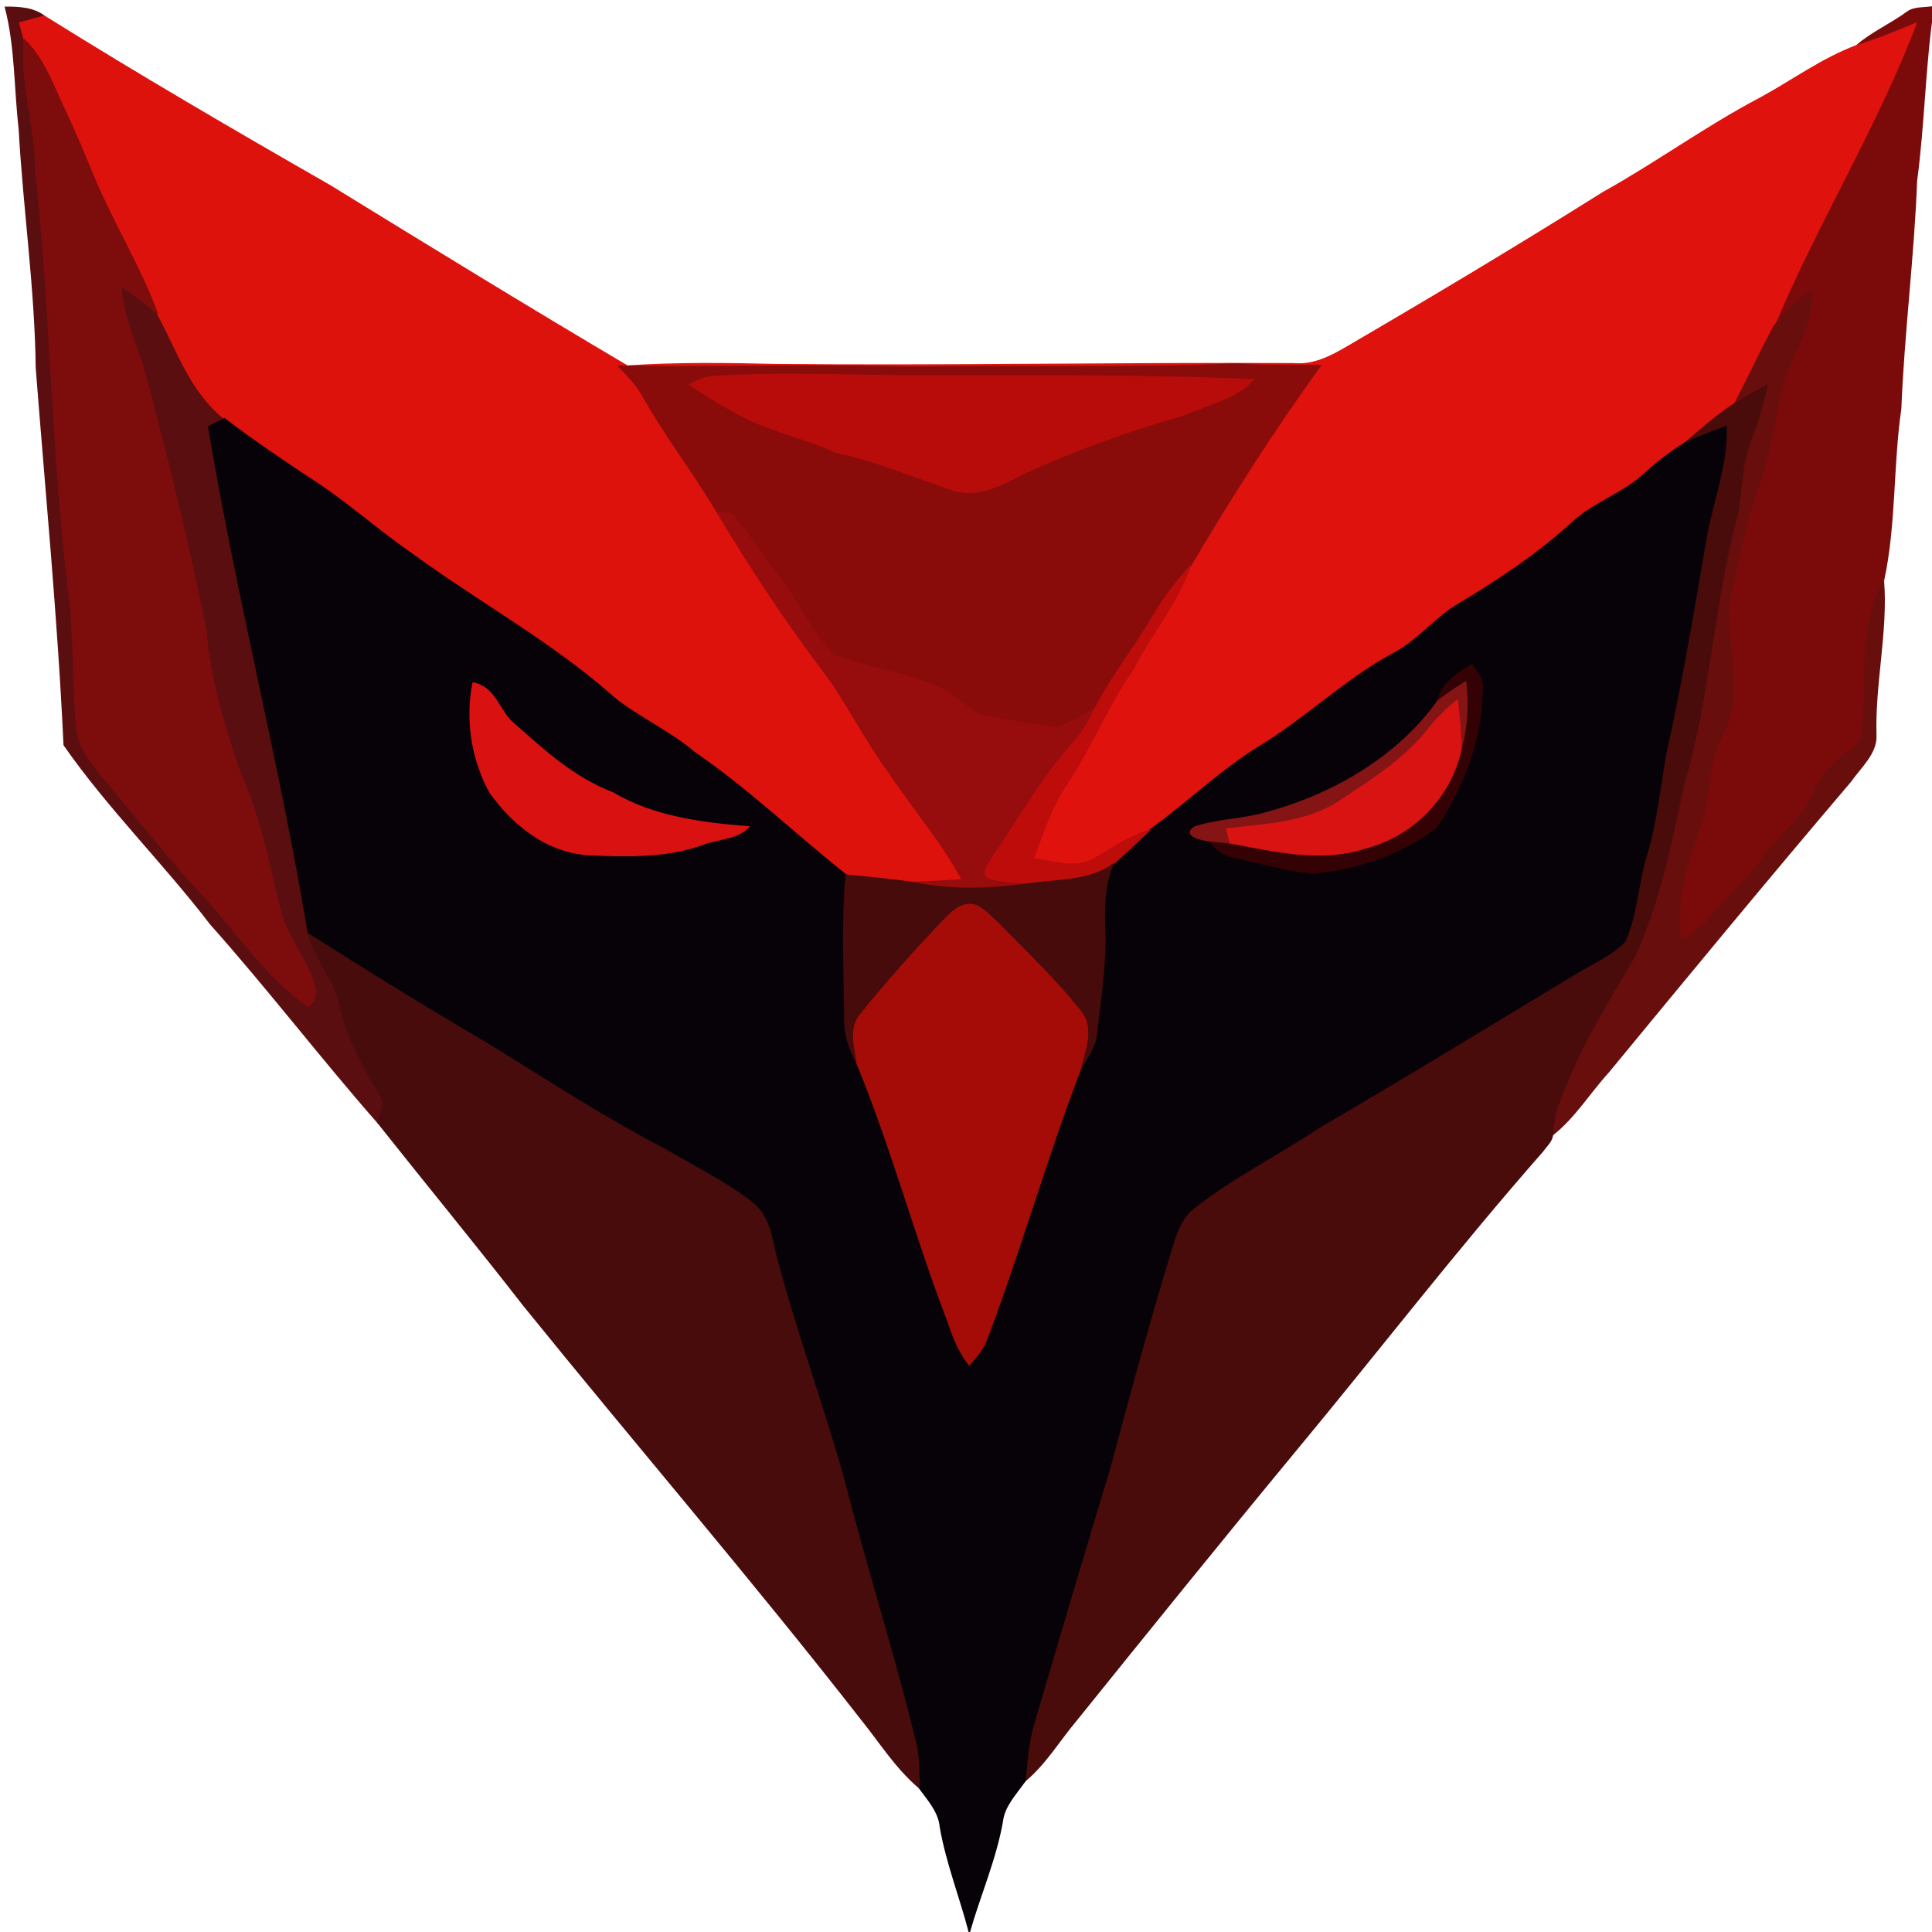
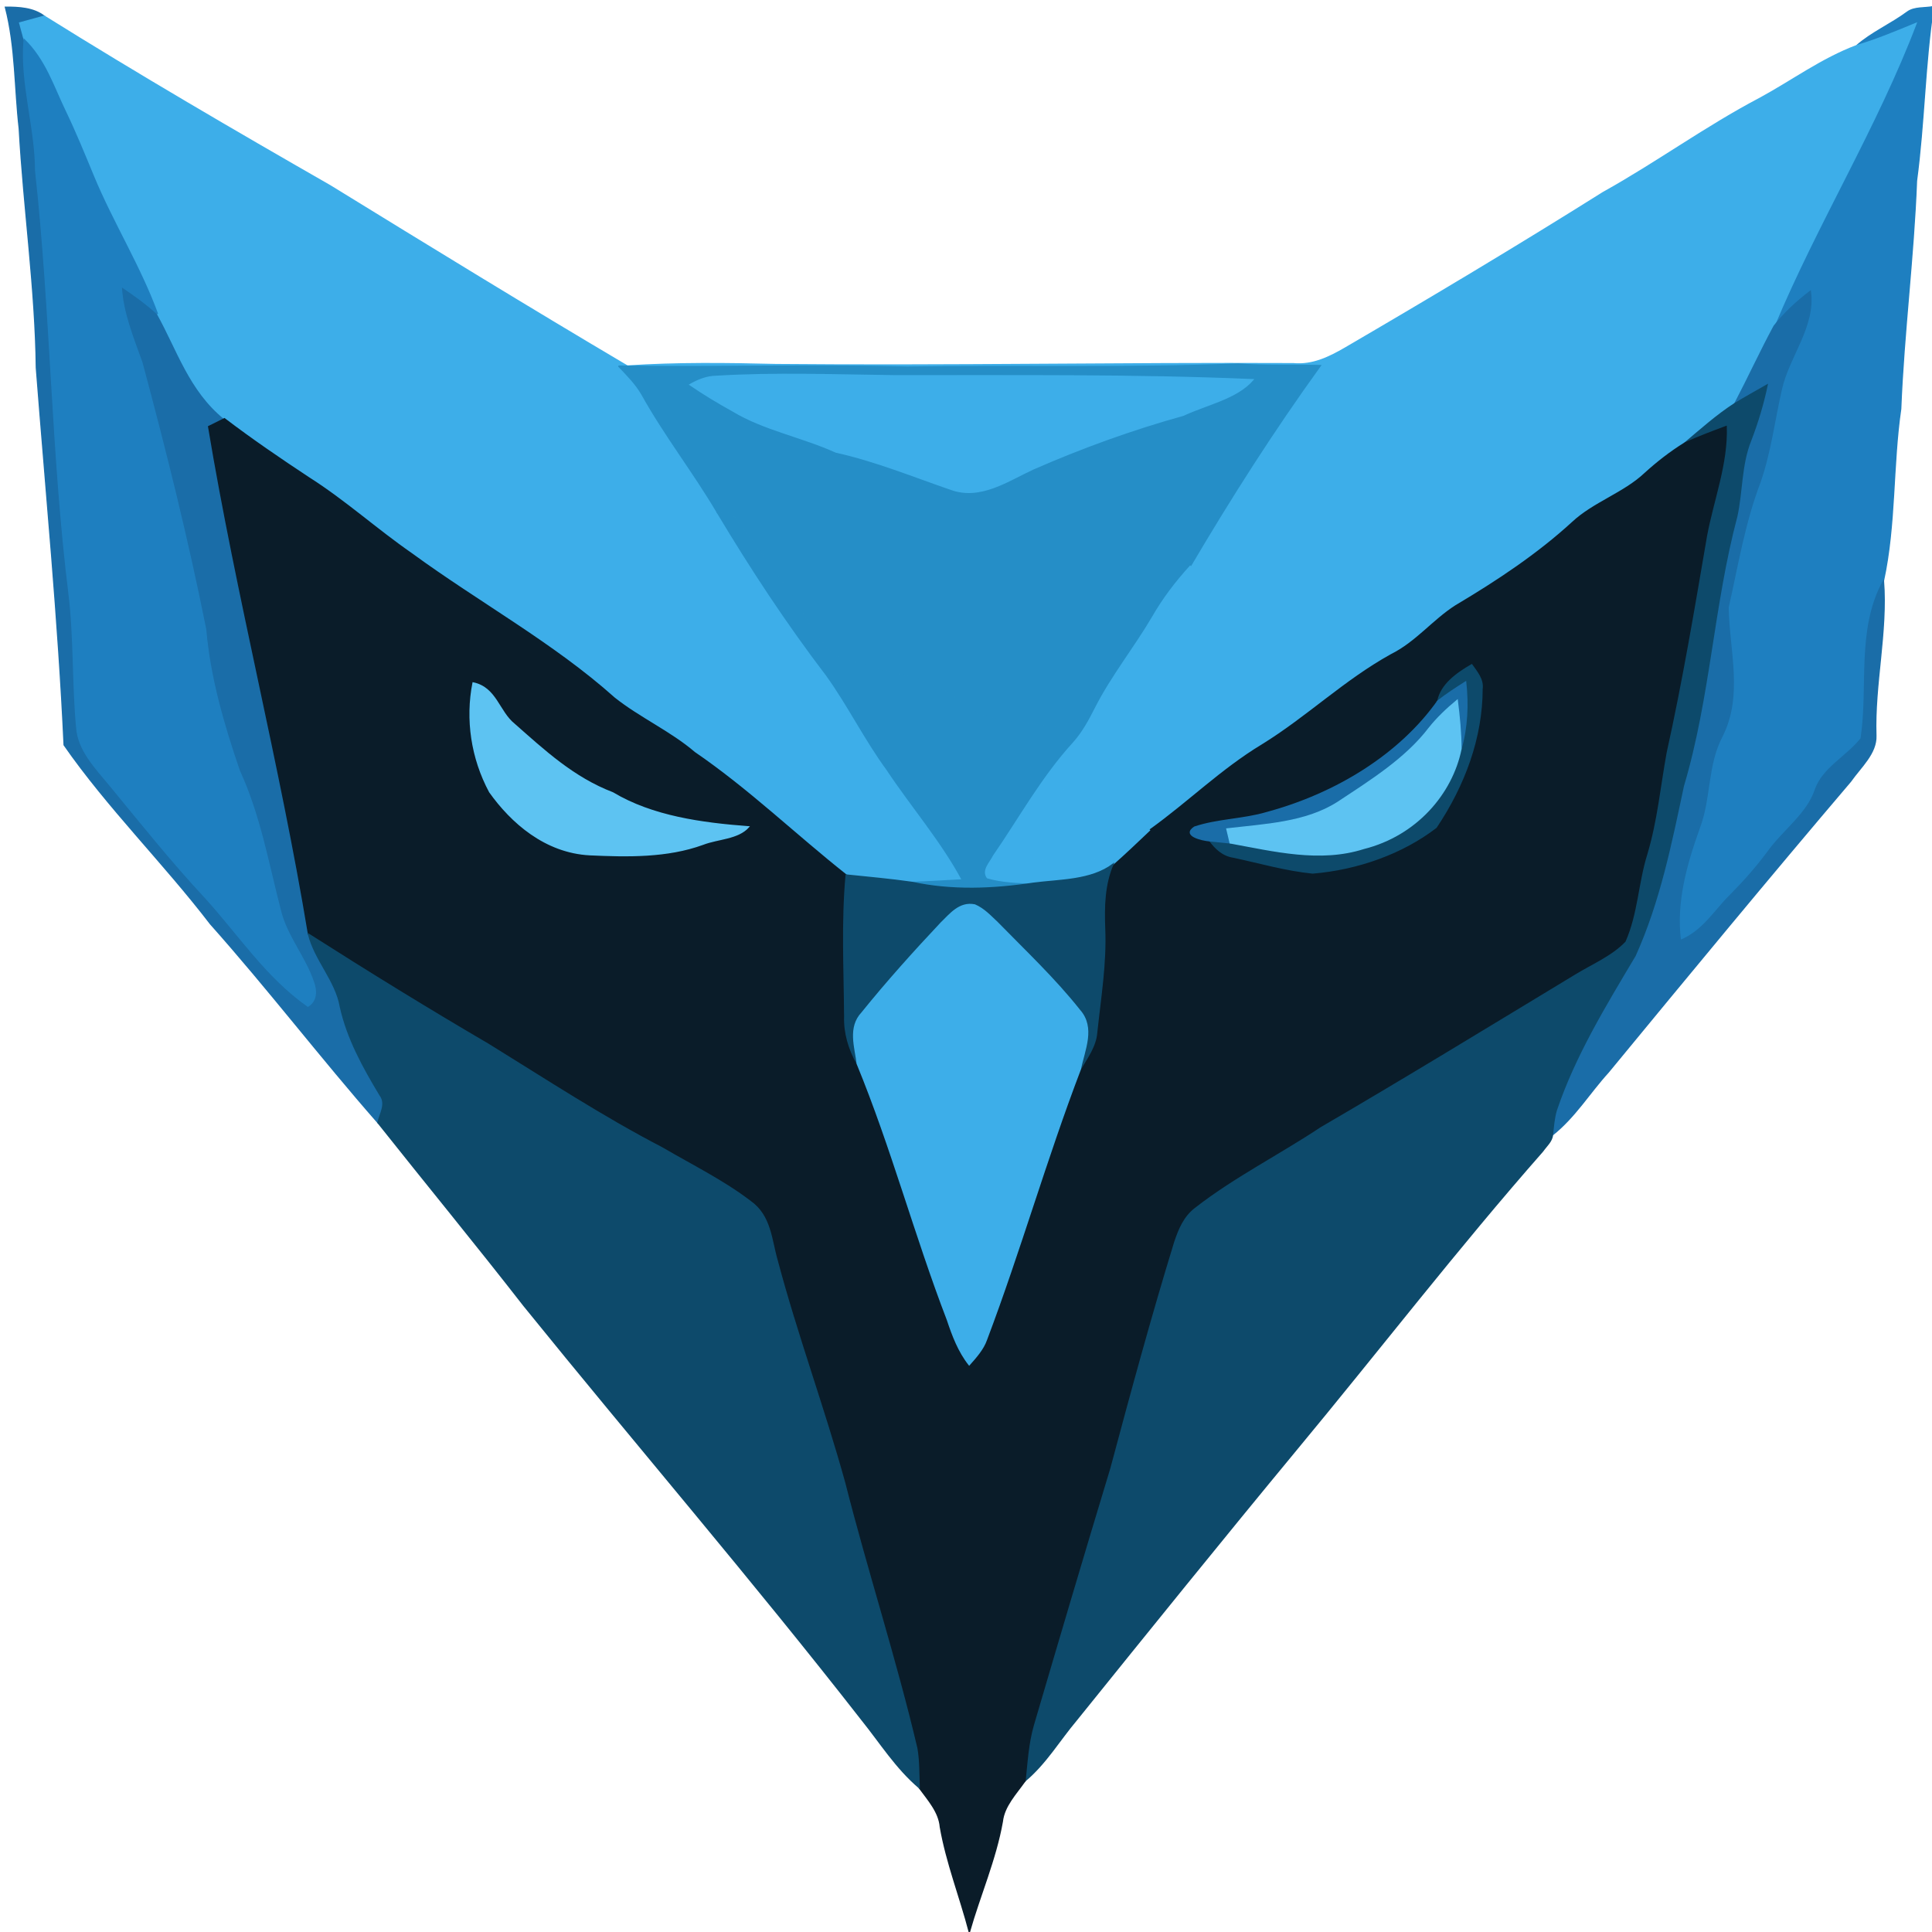
<svg xmlns="http://www.w3.org/2000/svg" height="512pt" version="1.1" viewBox="0 0 512 512" width="512pt" id="svg20">
  <defs id="defs20" />
-   <path d="M 1.419,1.899 C 5.109,1.883 8.873,2.1 11.741,4.282 9.567,4.87 7.393,5.473 5.201,6.061 5.602,7.532 5.986,8.986 6.388,10.456 5.383,22.156 9.403,33.592 9.439,45.276 c 4.111,37.264 4.239,74.792 8.842,112.041 1.443,11.823 0.932,23.739 2.046,35.562 0.42,5.943 5.024,10.678 8.879,15.336 8.258,10.028 16.333,20.164 25.285,29.759 8.806,9.688 16.059,20.923 27.112,28.691 2.375,-1.47 2.265,-4.178 1.498,-6.314 C 80.946,253.805 76.013,248.156 74.35,241.455 71.098,228.982 68.924,216.231 63.425,204.253 59.223,192.027 55.606,179.554 54.51,166.818 49.778,143.095 43.913,119.541 37.611,96.081 35.254,89.473 32.495,82.881 32.148,75.901 c 3.38,2.244 6.668,4.612 9.591,7.289 5.298,9.502 8.495,20.273 17.74,27.763 -1.06,0.526 -3.161,1.563 -4.202,2.089 7.49,45.002 19.037,89.478 26.472,134.495 1.626,6.794 7.253,12.334 8.44,19.267 1.827,8.31 6.029,15.986 10.541,23.445 1.717,2.321 -0.055,4.89 -0.585,7.273 C 84.965,280.221 71.098,262.053 55.752,244.829 43.402,228.704 28.494,213.987 16.984,197.428 15.45,164.064 12.198,130.792 9.622,97.474 9.366,76.288 6.26,55.226 5.091,34.087 3.849,23.347 4.159,12.499 1.419,1.899 Z" fill="#5b0e0f" opacity="1" stroke="#5b0e0f" stroke-width="0.317" id="path2" />
-   <path d="m 505.417,3.214 c 1.882,-1.424 4.677,-1.006 6.997,-1.47 -2.338,15.336 -2.448,30.811 -4.513,46.163 -0.767,20.18 -3.38,40.267 -4.184,60.446 -2.192,15.104 -1.334,30.61 -4.567,45.544 -7.107,12.984 -3.837,28.01 -5.938,41.83 -3.709,4.704 -10.103,7.815 -12.094,13.463 -2.138,6.546 -8.605,10.941 -12.624,16.589 -2.996,4.055 -6.394,7.892 -10.03,11.545 -4.165,4.116 -7.107,9.409 -13.136,11.9 -1.297,-10.152 1.553,-20.18 5.006,-29.805 3.014,-7.939 1.973,-16.62 6.029,-24.312 5.517,-10.864 1.754,-22.857 1.608,-34.154 2.503,-11.08 4.312,-22.331 8.422,-33.102 2.832,-8.078 3.8,-16.481 5.7,-24.729 1.991,-8.79 8.97,-16.651 7.673,-25.952 -3.617,2.755 -6.924,5.803 -9.61,9.239 11.327,-27.144 27.258,-52.817 37.653,-80.239 -5.189,2.12 -10.322,4.318 -15.767,5.912 3.946,-3.466 9.098,-5.71 13.373,-8.867 z" fill="#7b0b0a" opacity="1" stroke="#7b0b0a" stroke-width="0.317" id="path3" />
-   <path d="M 5.201,6.061 C 7.393,5.473 9.567,4.87 11.741,4.282 36.533,19.772 61.945,34.582 87.468,49.206 113.611,65.285 139.773,81.348 166.245,96.994 l -1.078,0.031 -1.261,-0.015 c 2.265,2.383 4.622,4.751 6.212,7.521 5.974,10.771 13.757,20.721 20.023,31.368 8.824,14.732 18.324,29.202 28.921,43.083 5.81,8.109 10.103,16.914 16.004,24.977 6.504,9.796 14.433,18.942 19.932,29.202 -4.439,0.248 -8.861,0.526 -13.3,0.665 -5.791,-0.82 -11.638,-1.346 -17.466,-1.95 -13.538,-10.709 -25.76,-22.578 -40.193,-32.467 -6.431,-5.509 -14.634,-9.161 -21.266,-14.454 -16.132,-14.438 -35.991,-25.271 -53.676,-38.208 C 99.781,140.294 91.542,132.788 81.914,126.66 74.259,121.615 66.695,116.446 59.479,110.953 50.235,103.463 47.038,92.692 41.739,83.19 37.172,70.64 29.846,59.002 24.731,46.622 22.356,40.881 19.999,35.108 17.295,29.475 14.134,22.945 11.979,15.888 6.388,10.456 5.986,8.986 5.602,7.532 5.201,6.061 Z" fill="#de120d" opacity="1" stroke="#de120d" stroke-width="0.317" id="path4" />
-   <path d="m 492.044,12.081 c 5.444,-1.594 10.578,-3.791 15.767,-5.912 -10.395,27.422 -26.326,53.096 -37.653,80.239 -3.654,6.778 -6.833,13.711 -10.395,20.52 -4.823,3.111 -8.97,6.856 -13.264,10.461 -3.837,2.383 -7.326,5.107 -10.56,8.047 -5.536,5.246 -13.666,7.784 -19.238,13.015 -9.171,8.403 -19.841,15.506 -30.875,22.052 -6.157,3.931 -10.468,9.672 -17.192,13.015 -12.387,6.871 -22.179,16.497 -34.127,23.863 -10.889,6.577 -19.585,15.274 -29.761,22.547 -5.499,1.733 -10.048,4.844 -14.78,7.676 -4.86,2.755 -10.889,0.681 -16.095,-0.108 2.412,-6.422 4.513,-12.984 8.313,-18.942 6.796,-10.028 11.09,-21.093 18.014,-31.09 4.787,-9.301 11.839,-17.735 15.31,-27.515 10.633,-18.044 21.978,-35.856 34.438,-53.08 -7.29,-0.186 -14.561,0.155 -21.814,-0.418 -29.213,1.192 -58.48,0.371 -87.712,0.82 -25.084,-0.696 -50.168,0.139 -75.252,-0.248 l 1.078,-0.031 c 13.117,-0.867 26.326,-0.712 39.462,-0.387 45.71,0.418 91.347,-0.449 137.057,-0.232 5.115,0.495 9.628,-1.764 13.684,-4.116 23.056,-13.448 45.929,-27.128 68.419,-41.257 14.232,-7.908 27.148,-17.41 41.618,-25.008 8.514,-4.627 16.278,-10.415 25.559,-13.912 z" fill="#df120d" opacity="1" stroke="#df120d" stroke-width="0.317" id="path5" />
-   <path d="m 6.388,10.456 c 5.59,5.432 7.746,12.489 10.907,19.019 2.704,5.633 5.061,11.405 7.436,17.147 5.115,12.38 12.441,24.018 17.009,36.568 -2.923,-2.677 -6.212,-5.045 -9.591,-7.289 0.347,6.979 3.106,13.572 5.463,20.18 6.303,23.46 12.167,47.014 16.899,70.737 1.096,12.736 4.714,25.209 8.915,37.435 5.499,11.978 7.673,24.729 10.925,37.202 1.663,6.701 6.595,12.349 8.751,18.895 0.767,2.136 0.877,4.844 -1.498,6.314 -11.053,-7.769 -18.306,-19.004 -27.112,-28.691 -8.952,-9.595 -17.027,-19.731 -25.285,-29.759 -3.855,-4.658 -8.459,-9.393 -8.879,-15.336 C 19.213,181.055 19.725,169.14 18.281,157.316 13.678,120.068 13.55,82.54 9.439,45.276 9.403,33.592 5.383,22.156 6.388,10.456 Z" fill="#7c0d0c" opacity="1" stroke="#7c0d0c" stroke-width="0.317" id="path6" />
-   <path d="m 470.157,86.409 c 2.686,-3.436 5.992,-6.484 9.61,-9.239 1.297,9.301 -5.682,17.162 -7.673,25.952 -1.9,8.248 -2.868,16.651 -5.7,24.729 -4.111,10.771 -5.919,22.021 -8.422,33.102 0.146,11.297 3.91,23.29 -1.608,34.154 -4.056,7.691 -3.014,16.373 -6.029,24.312 -3.453,9.626 -6.303,19.654 -5.006,29.805 6.029,-2.492 8.97,-7.784 13.136,-11.9 3.636,-3.652 7.034,-7.49 10.03,-11.545 4.019,-5.648 10.487,-10.043 12.624,-16.589 1.991,-5.648 8.386,-8.759 12.094,-13.463 2.101,-13.819 -1.169,-28.846 5.938,-41.83 1.041,13.665 -2.448,27.329 -2.01,41.04 0.183,4.704 -4.038,8.326 -6.705,12.133 -21.722,25.519 -42.988,51.3 -64.235,77.098 -5.006,5.494 -8.769,11.823 -14.78,16.62 0.256,-2.213 0.384,-4.441 1.041,-6.608 4.841,-14.346 12.953,-27.654 20.864,-40.917 6.522,-14.469 9.555,-29.805 12.789,-44.987 6.997,-23.476 7.874,-47.834 14.159,-71.434 1.462,-6.701 1.078,-13.68 3.709,-20.18 1.845,-4.797 3.307,-9.703 4.348,-14.671 -2.868,1.64 -5.755,3.25 -8.568,4.937 3.563,-6.809 6.741,-13.742 10.395,-20.52 z" fill="#680e0d" opacity="1" stroke="#680e0d" stroke-width="0.317" id="path7" />
-   <path d="m 163.907,97.009 1.261,0.015 c 25.084,0.387 50.168,-0.449 75.252,0.248 29.231,-0.449 58.499,0.371 87.712,-0.82 7.253,0.573 14.524,0.232 21.814,0.418 -12.46,17.224 -23.805,35.036 -34.438,53.08 -3.855,4.225 -7.271,8.713 -10.03,13.525 -4.787,8.171 -10.889,15.738 -15.145,24.126 -3.197,1.965 -6.449,4.055 -10.231,5.153 -6.869,-0.774 -13.702,-2.089 -20.48,-3.312 -4.275,-2.507 -7.509,-6.237 -12.423,-7.939 -8.185,-3.42 -17.411,-4.457 -25.632,-7.691 -6.285,-5.401 -9.153,-12.829 -13.867,-19.158 -4.275,-5.695 -8.203,-11.591 -12.697,-17.162 -0.95,-1.594 -2.96,-1.934 -4.86,-1.594 -6.266,-10.647 -14.049,-20.598 -20.023,-31.368 -1.589,-2.77 -3.946,-5.138 -6.212,-7.521 z" fill="#890c0b" opacity="1" stroke="#890c0b" stroke-width="0.317" id="path8" />
-   <path d="m 189.868,99.718 c 15.602,-0.944 31.277,-0.34 46.916,-0.155 31.752,0.062 63.596,-0.309 95.293,1.052 -4.33,5.014 -12.259,6.515 -18.489,9.44 -13.702,3.791 -26.984,8.635 -39.791,14.237 -6.577,3.002 -13.921,8.248 -21.795,5.385 -10.085,-3.466 -19.914,-7.521 -30.492,-9.873 -8.897,-4.039 -19.037,-5.896 -27.313,-10.895 -3.91,-2.167 -7.746,-4.472 -11.382,-6.964 2.101,-1.207 4.439,-2.197 7.052,-2.228 z" fill="#b70c0a" opacity="1" stroke="#b70c0a" stroke-width="0.317" id="path9" />
-   <path d="m 459.762,106.929 c 2.813,-1.687 5.7,-3.296 8.568,-4.937 -1.041,4.968 -2.503,9.873 -4.348,14.671 -2.631,6.5 -2.247,13.479 -3.709,20.18 -6.285,23.6 -7.162,47.958 -14.159,71.434 -3.234,15.181 -6.266,30.517 -12.789,44.987 -7.911,13.262 -16.022,26.571 -20.864,40.917 -0.658,2.167 -0.786,4.395 -1.041,6.608 -0.128,1.656 -1.626,2.909 -2.576,4.271 -22.764,25.875 -43.573,52.941 -65.478,79.326 -19.585,23.693 -38.859,47.571 -58.115,71.465 -4.531,5.37 -8.02,11.405 -13.592,16.11 0.512,-4.968 0.786,-9.982 2.192,-14.825 6.668,-22.718 13.373,-45.404 20.243,-68.06 5.371,-20.071 10.816,-40.127 16.936,-60.044 1.114,-3.296 2.485,-6.747 5.609,-9.099 10.249,-8.001 22.307,-14.067 33.25,-21.34 22.672,-13.216 44.998,-26.88 67.414,-40.437 4.531,-2.77 9.756,-4.952 13.337,-8.697 3.27,-7.413 3.38,-15.506 5.773,-23.135 2.649,-8.821 3.471,-17.889 5.097,-26.85 4.238,-19.081 7.436,-38.301 10.724,-57.491 1.809,-9.657 5.572,-19.096 5.225,-28.97 -3.709,1.377 -7.399,2.786 -10.962,4.38 4.293,-3.606 8.44,-7.351 13.264,-10.461 z" fill="#4a0c0b" opacity="1" stroke="#4a0c0b" stroke-width="0.317" id="path10" />
-   <path d="m 55.277,113.042 c 1.041,-0.526 3.142,-1.563 4.202,-2.089 7.216,5.494 14.78,10.662 22.435,15.707 9.628,6.128 17.867,13.634 27.185,20.087 17.685,12.937 37.544,23.77 53.676,38.208 6.632,5.293 14.835,8.945 21.266,14.454 14.433,9.889 26.655,21.758 40.193,32.467 -1.133,12.458 -0.475,24.977 -0.384,37.466 -0.146,4.38 1.114,8.651 3.325,12.597 9.171,22.284 15.273,45.404 23.896,67.843 1.388,4.147 2.923,8.31 5.773,11.931 1.827,-2.058 3.709,-4.163 4.586,-6.67 8.97,-23.724 15.821,-47.989 24.883,-71.681 1.845,-3.111 4.074,-6.19 4.33,-9.749 0.968,-9.161 2.503,-18.323 2.101,-27.546 -0.219,-5.726 -0.128,-11.591 2.211,-17.038 3.343,-2.956 6.559,-6.035 9.792,-9.099 10.176,-7.273 18.872,-15.97 29.761,-22.547 11.948,-7.366 21.741,-16.992 34.127,-23.863 6.723,-3.343 11.035,-9.084 17.192,-13.015 11.035,-6.546 21.704,-13.649 30.875,-22.052 5.572,-5.231 13.702,-7.769 19.238,-13.015 3.234,-2.94 6.723,-5.664 10.56,-8.047 3.563,-1.594 7.253,-3.002 10.962,-4.38 0.347,9.873 -3.416,19.313 -5.225,28.97 -3.288,19.189 -6.486,38.41 -10.724,57.491 -1.626,8.96 -2.448,18.029 -5.097,26.85 -2.393,7.629 -2.503,15.723 -5.773,23.135 -3.581,3.745 -8.806,5.927 -13.337,8.697 -22.417,13.556 -44.742,27.221 -67.414,40.437 -10.943,7.273 -23.001,13.34 -33.25,21.34 -3.124,2.352 -4.494,5.803 -5.609,9.099 -6.12,19.917 -11.565,39.973 -16.936,60.044 -6.869,22.656 -13.574,45.342 -20.243,68.06 -1.407,4.844 -1.681,9.858 -2.192,14.825 -2.412,3.436 -5.572,6.639 -6.029,10.802 -1.772,10.012 -5.956,19.499 -8.751,29.31 -2.43,-9.301 -6.047,-18.431 -7.691,-27.886 -0.329,-3.993 -3.215,-7.15 -5.59,-10.399 -0.128,-3.482 -0.037,-6.979 -0.621,-10.43 -5.554,-23.631 -13.154,-46.859 -19.128,-70.412 -5.463,-19.777 -12.661,-39.199 -17.922,-59.023 -1.553,-5.354 -1.681,-11.715 -7.052,-15.522 -7.125,-5.463 -15.474,-9.564 -23.348,-14.175 -16.059,-8.341 -30.967,-18.137 -46.167,-27.515 C 113.228,267.284 97.388,257.503 81.749,247.537 74.314,202.52 62.767,158.044 55.277,113.042 Z" fill="#070208" opacity="1" stroke="#070208" stroke-width="0.317" id="path11" />
-   <path d="m 190.142,135.899 c 1.9,-0.34 3.91,0 4.86,1.594 4.494,5.571 8.422,11.467 12.697,17.162 4.714,6.329 7.582,13.757 13.867,19.158 8.221,3.234 17.447,4.271 25.632,7.691 4.914,1.702 8.148,5.432 12.423,7.939 6.778,1.223 13.611,2.538 20.48,3.312 3.782,-1.099 7.034,-3.188 10.231,-5.153 -1.626,3.188 -3.307,6.391 -5.791,9.177 -8.477,9.27 -14.287,19.963 -21.247,30.037 -0.859,1.78 -3.106,3.822 -1.626,5.803 3.891,1.145 8.057,1.238 12.149,1.439 -10.615,1.609 -21.594,2.058 -32.118,-0.232 4.439,-0.139 8.861,-0.418 13.3,-0.665 -5.499,-10.26 -13.428,-19.406 -19.932,-29.202 -5.901,-8.063 -10.194,-16.868 -16.004,-24.977 -10.596,-13.881 -20.096,-28.351 -28.921,-43.083 z" fill="#970c0c" opacity="1" stroke="#970c0c" stroke-width="0.317" id="path12" />
-   <path d="m 305.477,163.476 c 2.759,-4.813 6.175,-9.301 10.03,-13.525 -3.471,9.78 -10.523,18.214 -15.31,27.515 -6.924,9.997 -11.217,21.062 -18.014,31.09 -3.8,5.958 -5.901,12.519 -8.313,18.942 5.207,0.789 11.236,2.863 16.095,0.108 4.732,-2.832 9.281,-5.942 14.78,-7.676 -3.234,3.064 -6.449,6.144 -9.792,9.099 -5.828,4.349 -13.921,4.101 -21.138,5.029 -4.092,-0.201 -8.258,-0.294 -12.149,-1.439 -1.48,-1.981 0.767,-4.024 1.626,-5.803 6.961,-10.074 12.77,-20.768 21.247,-30.037 2.485,-2.786 4.165,-5.989 5.791,-9.177 4.257,-8.388 10.359,-15.955 15.145,-24.126 z" fill="#be0c0b" opacity="1" stroke="#be0c0b" stroke-width="0.317" id="path13" />
-   <path d="m 381.039,185.76 c 0.895,-4.333 4.914,-7.258 8.989,-9.61 1.388,1.95 3.088,3.946 2.74,6.391 -0.018,12.953 -4.677,25.534 -12.167,36.723 -8.915,6.871 -20.754,11.111 -32.739,12.102 -7.125,-0.712 -14.013,-2.724 -20.973,-4.209 -2.923,-0.433 -4.768,-2.352 -6.285,-4.318 1.352,0.139 4.056,0.402 5.389,0.542 11.565,2.105 23.805,5.184 35.424,1.47 13.903,-3.497 23.348,-14.531 25.76,-26.339 1.663,-5.819 1.9,-11.854 1.242,-17.812 -2.539,1.609 -5.061,3.25 -7.381,5.06 z" fill="#340204" opacity="1" stroke="#340204" stroke-width="0.317" id="path14" />
-   <path d="m 125.359,180.963 c 6.139,1.269 6.796,7.629 10.943,10.956 7.819,6.886 15.62,14.191 26.089,18.183 10.505,6.283 23.513,8.063 36.027,9.007 -2.832,3.219 -8.148,3.08 -12.149,4.643 -9.445,3.436 -19.914,3.234 -29.98,2.77 -11.802,-0.619 -20.772,-8.558 -26.527,-16.651 -4.805,-8.96 -6.303,-19.205 -4.403,-28.908 z" fill="#d91211" opacity="1" stroke="#d91211" stroke-width="0.317" id="path15" />
-   <path d="m 381.039,185.76 c 2.32,-1.811 4.841,-3.451 7.381,-5.06 0.658,5.958 0.42,11.993 -1.242,17.812 -0.018,-4.333 -0.438,-8.651 -0.987,-12.953 -2.759,2.275 -5.316,4.704 -7.472,7.413 -6.157,8.078 -15.438,13.881 -24.262,19.7 -8.459,5.385 -19.274,5.819 -29.341,6.995 0.219,0.929 0.658,2.786 0.877,3.714 -1.334,-0.139 -4.038,-0.402 -5.389,-0.542 -2.138,-0.186 -7.436,-1.408 -4.056,-3.652 6.12,-2.058 12.898,-1.996 19.128,-3.838 18.47,-4.968 35.351,-15.429 45.363,-29.589 z" fill="#851415" opacity="1" stroke="#851415" stroke-width="0.317" id="path16" />
-   <path d="m 378.719,192.971 c 2.156,-2.708 4.713,-5.138 7.472,-7.413 0.548,4.302 0.968,8.62 0.987,12.953 -2.412,11.808 -11.857,22.841 -25.76,26.339 -11.619,3.714 -23.86,0.634 -35.424,-1.47 -0.219,-0.929 -0.658,-2.786 -0.877,-3.714 10.066,-1.176 20.882,-1.609 29.341,-6.995 8.824,-5.819 18.105,-11.622 24.262,-19.7 z" fill="#d91312" opacity="1" stroke="#d91312" stroke-width="0.317" id="path17" />
-   <path d="m 273.816,234.058 c 7.216,-0.929 15.31,-0.681 21.138,-5.029 -2.338,5.447 -2.43,11.312 -2.211,17.038 0.402,9.223 -1.133,18.385 -2.101,27.546 -0.256,3.559 -2.485,6.639 -4.33,9.749 1.023,-5.091 3.928,-11.018 -0.219,-15.661 -6.504,-8.233 -14.341,-15.615 -21.777,-23.228 -1.827,-1.702 -3.526,-3.606 -5.974,-4.658 -4.038,-0.851 -6.577,2.491 -8.861,4.674 -7.308,7.769 -14.433,15.692 -21.046,23.894 -3.672,3.9 -1.809,9.084 -1.261,13.556 -2.211,-3.946 -3.471,-8.217 -3.325,-12.597 -0.091,-12.489 -0.749,-25.008 0.384,-37.466 5.828,0.604 11.674,1.13 17.466,1.95 10.523,2.29 21.503,1.842 32.118,0.232 z" fill="#460b0a" opacity="1" stroke="#460b0a" stroke-width="0.317" id="path18" />
-   <path d="m 249.481,244.489 c 2.284,-2.182 4.823,-5.525 8.861,-4.674 2.448,1.052 4.147,2.956 5.974,4.658 7.436,7.614 15.273,14.995 21.777,23.228 4.147,4.643 1.242,10.57 0.219,15.661 -9.062,23.693 -15.913,47.958 -24.883,71.681 -0.877,2.507 -2.759,4.612 -4.586,6.67 -2.85,-3.621 -4.385,-7.784 -5.773,-11.931 -8.623,-22.439 -14.725,-45.559 -23.896,-67.843 -0.548,-4.472 -2.412,-9.657 1.261,-13.556 6.614,-8.202 13.739,-16.125 21.046,-23.894 z" fill="#a60c07" opacity="1" stroke="#a60c07" stroke-width="0.317" id="path19" />
-   <path d="m 81.749,247.537 c 15.639,9.966 31.478,19.746 47.61,29.171 15.2,9.378 30.108,19.174 46.167,27.515 7.874,4.612 16.223,8.713 23.348,14.175 5.371,3.807 5.499,10.167 7.052,15.522 5.262,19.824 12.46,39.245 17.922,59.023 5.974,23.553 13.574,46.782 19.128,70.412 0.585,3.451 0.493,6.948 0.621,10.43 -6.157,-5.246 -10.249,-11.854 -15.127,-17.92 -28.957,-37.141 -59.924,-73.121 -89.63,-109.843 -12.679,-16.295 -25.851,-32.312 -38.695,-48.499 0.53,-2.383 2.302,-4.952 0.585,-7.273 -4.513,-7.459 -8.715,-15.135 -10.541,-23.445 -1.188,-6.933 -6.814,-12.473 -8.44,-19.267 z" fill="#490c0c" opacity="1" stroke="#490c0c" stroke-width="0.317" id="path20" />
+   <path d="M 1.419,1.899 C 5.109,1.883 8.873,2.1 11.741,4.282 9.567,4.87 7.393,5.473 5.201,6.061 5.602,7.532 5.986,8.986 6.388,10.456 5.383,22.156 9.403,33.592 9.439,45.276 c 4.111,37.264 4.239,74.792 8.842,112.041 1.443,11.823 0.932,23.739 2.046,35.562 0.42,5.943 5.024,10.678 8.879,15.336 8.258,10.028 16.333,20.164 25.285,29.759 8.806,9.688 16.059,20.923 27.112,28.691 2.375,-1.47 2.265,-4.178 1.498,-6.314 C 80.946,253.805 76.013,248.156 74.35,241.455 71.098,228.982 68.924,216.231 63.425,204.253 59.223,192.027 55.606,179.554 54.51,166.818 49.778,143.095 43.913,119.541 37.611,96.081 35.254,89.473 32.495,82.881 32.148,75.901 c 3.38,2.244 6.668,4.612 9.591,7.289 5.298,9.502 8.495,20.273 17.74,27.763 -1.06,0.526 -3.161,1.563 -4.202,2.089 7.49,45.002 19.037,89.478 26.472,134.495 1.626,6.794 7.253,12.334 8.44,19.267 1.827,8.31 6.029,15.986 10.541,23.445 1.717,2.321 -0.055,4.89 -0.585,7.273 C 84.965,280.221 71.098,262.053 55.752,244.829 43.402,228.704 28.494,213.987 16.984,197.428 15.45,164.064 12.198,130.792 9.622,97.474 9.366,76.288 6.26,55.226 5.091,34.087 3.849,23.347 4.159,12.499 1.419,1.899 Z" fill="#1a6da8" opacity="1" stroke="#1a6da8" stroke-width="0.317" id="path2" />
+   <path d="m 505.417,3.214 c 1.882,-1.424 4.677,-1.006 6.997,-1.47 -2.338,15.336 -2.448,30.811 -4.513,46.163 -0.767,20.18 -3.38,40.267 -4.184,60.446 -2.192,15.104 -1.334,30.61 -4.567,45.544 -7.107,12.984 -3.837,28.01 -5.938,41.83 -3.709,4.704 -10.103,7.815 -12.094,13.463 -2.138,6.546 -8.605,10.941 -12.624,16.589 -2.996,4.055 -6.394,7.892 -10.03,11.545 -4.165,4.116 -7.107,9.409 -13.136,11.9 -1.297,-10.152 1.553,-20.18 5.006,-29.805 3.014,-7.939 1.973,-16.62 6.029,-24.312 5.517,-10.864 1.754,-22.857 1.608,-34.154 2.503,-11.08 4.312,-22.331 8.422,-33.102 2.832,-8.078 3.8,-16.481 5.7,-24.729 1.991,-8.79 8.97,-16.651 7.673,-25.952 -3.617,2.755 -6.924,5.803 -9.61,9.239 11.327,-27.144 27.258,-52.817 37.653,-80.239 -5.189,2.12 -10.322,4.318 -15.767,5.912 3.946,-3.466 9.098,-5.71 13.373,-8.867 z" fill="#1e7fc0" opacity="1" stroke="#1e7fc0" stroke-width="0.317" id="path3" />
+   <path d="M 5.201,6.061 C 7.393,5.473 9.567,4.87 11.741,4.282 36.533,19.772 61.945,34.582 87.468,49.206 113.611,65.285 139.773,81.348 166.245,96.994 l -1.078,0.031 -1.261,-0.015 c 2.265,2.383 4.622,4.751 6.212,7.521 5.974,10.771 13.757,20.721 20.023,31.368 8.824,14.732 18.324,29.202 28.921,43.083 5.81,8.109 10.103,16.914 16.004,24.977 6.504,9.796 14.433,18.942 19.932,29.202 -4.439,0.248 -8.861,0.526 -13.3,0.665 -5.791,-0.82 -11.638,-1.346 -17.466,-1.95 -13.538,-10.709 -25.76,-22.578 -40.193,-32.467 -6.431,-5.509 -14.634,-9.161 -21.266,-14.454 -16.132,-14.438 -35.991,-25.271 -53.676,-38.208 C 99.781,140.294 91.542,132.788 81.914,126.66 74.259,121.615 66.695,116.446 59.479,110.953 50.235,103.463 47.038,92.692 41.739,83.19 37.172,70.64 29.846,59.002 24.731,46.622 22.356,40.881 19.999,35.108 17.295,29.475 14.134,22.945 11.979,15.888 6.388,10.456 5.986,8.986 5.602,7.532 5.201,6.061 Z" fill="#3daee9" opacity="1" stroke="#3daee9" stroke-width="0.317" id="path4" />
+   <path d="m 492.044,12.081 c 5.444,-1.594 10.578,-3.791 15.767,-5.912 -10.395,27.422 -26.326,53.096 -37.653,80.239 -3.654,6.778 -6.833,13.711 -10.395,20.52 -4.823,3.111 -8.97,6.856 -13.264,10.461 -3.837,2.383 -7.326,5.107 -10.56,8.047 -5.536,5.246 -13.666,7.784 -19.238,13.015 -9.171,8.403 -19.841,15.506 -30.875,22.052 -6.157,3.931 -10.468,9.672 -17.192,13.015 -12.387,6.871 -22.179,16.497 -34.127,23.863 -10.889,6.577 -19.585,15.274 -29.761,22.547 -5.499,1.733 -10.048,4.844 -14.78,7.676 -4.86,2.755 -10.889,0.681 -16.095,-0.108 2.412,-6.422 4.513,-12.984 8.313,-18.942 6.796,-10.028 11.09,-21.093 18.014,-31.09 4.787,-9.301 11.839,-17.735 15.31,-27.515 10.633,-18.044 21.978,-35.856 34.438,-53.08 -7.29,-0.186 -14.561,0.155 -21.814,-0.418 -29.213,1.192 -58.48,0.371 -87.712,0.82 -25.084,-0.696 -50.168,0.139 -75.252,-0.248 l 1.078,-0.031 c 13.117,-0.867 26.326,-0.712 39.462,-0.387 45.71,0.418 91.347,-0.449 137.057,-0.232 5.115,0.495 9.628,-1.764 13.684,-4.116 23.056,-13.448 45.929,-27.128 68.419,-41.257 14.232,-7.908 27.148,-17.41 41.618,-25.008 8.514,-4.627 16.278,-10.415 25.559,-13.912 z" fill="#3daee9" opacity="1" stroke="#3daee9" stroke-width="0.317" id="path5" />
+   <path d="M 6.388,10.456 c 5.59,5.432 7.746,12.489 10.907,19.019 2.704,5.633 5.061,11.405 7.436,17.147 5.115,12.38 12.441,24.018 17.009,36.568 -2.923,-2.677 -6.212,-5.045 -9.591,-7.289 0.347,6.979 3.106,13.572 5.463,20.18 6.303,23.46 12.167,47.014 16.899,70.737 1.096,12.736 4.714,25.209 8.915,37.435 5.499,11.978 7.673,24.729 10.925,37.202 1.663,6.701 6.595,12.349 8.751,18.895 0.767,2.136 0.877,4.844 -1.498,6.314 -11.053,-7.769 -18.306,-19.004 -27.112,-28.691 -8.952,-9.595 -17.027,-19.731 -25.285,-29.759 -3.855,-4.658 -8.459,-9.393 -8.879,-15.336 C 19.213,181.055 19.725,169.14 18.281,157.316 13.678,120.068 13.55,82.54 9.439,45.276 9.403,33.592 5.383,22.156 6.388,10.456 Z" fill="#1e7fc0" opacity="1" stroke="#1e7fc0" stroke-width="0.317" id="path6" />
+   <path d="m 470.157,86.409 c 2.686,-3.436 5.992,-6.484 9.61,-9.239 1.297,9.301 -5.682,17.162 -7.673,25.952 -1.9,8.248 -2.868,16.651 -5.7,24.729 -4.111,10.771 -5.919,22.021 -8.422,33.102 0.146,11.297 3.91,23.29 -1.608,34.154 -4.056,7.691 -3.014,16.373 -6.029,24.312 -3.453,9.626 -6.303,19.654 -5.006,29.805 6.029,-2.492 8.97,-7.784 13.136,-11.9 3.636,-3.652 7.034,-7.49 10.03,-11.545 4.019,-5.648 10.487,-10.043 12.624,-16.589 1.991,-5.648 8.386,-8.759 12.094,-13.463 2.101,-13.819 -1.169,-28.846 5.938,-41.83 1.041,13.665 -2.448,27.329 -2.01,41.04 0.183,4.704 -4.038,8.326 -6.705,12.133 -21.722,25.519 -42.988,51.3 -64.235,77.098 -5.006,5.494 -8.769,11.823 -14.78,16.62 0.256,-2.213 0.384,-4.441 1.041,-6.608 4.841,-14.346 12.953,-27.654 20.864,-40.917 6.522,-14.469 9.555,-29.805 12.789,-44.987 6.997,-23.476 7.874,-47.834 14.159,-71.434 1.462,-6.701 1.078,-13.68 3.709,-20.18 1.845,-4.797 3.307,-9.703 4.348,-14.671 -2.868,1.64 -5.755,3.25 -8.568,4.937 3.563,-6.809 6.741,-13.742 10.395,-20.52 z" fill="#1a6da8" opacity="1" stroke="#1a6da8" stroke-width="0.317" id="path7" />
+   <path d="m 163.907,97.009 l 1.261,0.015 c 25.084,0.387 50.168,-0.449 75.252,0.248 29.231,-0.449 58.499,0.371 87.712,-0.82 7.253,0.573 14.524,0.232 21.814,0.418 -12.46,17.224 -23.805,35.036 -34.438,53.08 -3.855,4.225 -7.271,8.713 -10.03,13.525 -4.787,8.171 -10.889,15.738 -15.145,24.126 -3.197,1.965 -6.449,4.055 -10.231,5.153 -6.869,-0.774 -13.702,-2.089 -20.48,-3.312 -4.275,-2.507 -7.509,-6.237 -12.423,-7.939 -8.185,-3.42 -17.411,-4.457 -25.632,-7.691 -6.285,-5.401 -9.153,-12.829 -13.867,-19.158 -4.275,-5.695 -8.203,-11.591 -12.697,-17.162 -0.95,-1.594 -2.96,-1.934 -4.86,-1.594 -6.266,-10.647 -14.049,-20.598 -20.023,-31.368 -1.589,-2.77 -3.946,-5.138 -6.212,-7.521 z" fill="#258ec7" opacity="1" stroke="#258ec7" stroke-width="0.317" id="path8" />
+   <path d="m 189.868,99.718 c 15.602,-0.944 31.277,-0.34 46.916,-0.155 31.752,0.062 63.596,-0.309 95.293,1.052 -4.33,5.014 -12.259,6.515 -18.489,9.44 -13.702,3.791 -26.984,8.635 -39.791,14.237 -6.577,3.002 -13.921,8.248 -21.795,5.385 -10.085,-3.466 -19.914,-7.521 -30.492,-9.873 -8.897,-4.039 -19.037,-5.896 -27.313,-10.895 -3.91,-2.167 -7.746,-4.472 -11.382,-6.964 2.101,-1.207 4.439,-2.197 7.052,-2.228 z" fill="#3daee9" opacity="1" stroke="#3daee9" stroke-width="0.317" id="path9" />
+   <path d="m 459.762,106.929 c 2.813,-1.687 5.7,-3.296 8.568,-4.937 -1.041,4.968 -2.503,9.873 -4.348,14.671 -2.631,6.5 -2.247,13.479 -3.709,20.18 -6.285,23.6 -7.162,47.958 -14.159,71.434 -3.234,15.181 -6.266,30.517 -12.789,44.987 -7.911,13.262 -16.022,26.571 -20.864,40.917 -0.658,2.167 -0.786,4.395 -1.041,6.608 -0.128,1.656 -1.626,2.909 -2.576,4.271 -22.764,25.875 -43.573,52.941 -65.478,79.326 -19.585,23.693 -38.859,47.571 -58.115,71.465 -4.531,5.37 -8.02,11.405 -13.592,16.11 0.512,-4.968 0.786,-9.982 2.192,-14.825 6.668,-22.718 13.373,-45.404 20.243,-68.06 5.371,-20.071 10.816,-40.127 16.936,-60.044 1.114,-3.296 2.485,-6.747 5.609,-9.099 10.249,-8.001 22.307,-14.067 33.25,-21.34 22.672,-13.216 44.998,-26.88 67.414,-40.437 4.531,-2.77 9.756,-4.952 13.337,-8.697 3.27,-7.413 3.38,-15.506 5.773,-23.135 2.649,-8.821 3.471,-17.889 5.097,-26.85 4.238,-19.081 7.436,-38.301 10.724,-57.491 1.809,-9.657 5.572,-19.096 5.225,-28.97 -3.709,1.377 -7.399,2.786 -10.962,4.38 4.293,-3.606 8.44,-7.351 13.264,-10.461 z" fill="#0d4a6b" opacity="1" stroke="#0d4a6b" stroke-width="0.317" id="path10" />
+   <path d="m 55.277,113.042 c 1.041,-0.526 3.142,-1.563 4.202,-2.089 7.216,5.494 14.78,10.662 22.435,15.707 9.628,6.128 17.867,13.634 27.185,20.087 17.685,12.937 37.544,23.77 53.676,38.208 6.632,5.293 14.835,8.945 21.266,14.454 14.433,9.889 26.655,21.758 40.193,32.467 -1.133,12.458 -0.475,24.977 -0.384,37.466 -0.146,4.38 1.114,8.651 3.325,12.597 9.171,22.284 15.273,45.404 23.896,67.843 1.388,4.147 2.923,8.31 5.773,11.931 1.827,-2.058 3.709,-4.163 4.586,-6.67 8.97,-23.724 15.821,-47.989 24.883,-71.681 1.845,-3.111 4.074,-6.19 4.33,-9.749 0.968,-9.161 2.503,-18.323 2.101,-27.546 -0.219,-5.726 -0.128,-11.591 2.211,-17.038 3.343,-2.956 6.559,-6.035 9.792,-9.099 10.176,-7.273 18.872,-15.97 29.761,-22.547 11.948,-7.366 21.741,-16.992 34.127,-23.863 6.723,-3.343 11.035,-9.084 17.192,-13.015 11.035,-6.546 21.704,-13.649 30.875,-22.052 5.572,-5.231 13.702,-7.769 19.238,-13.015 3.234,-2.94 6.723,-5.664 10.56,-8.047 3.563,-1.594 7.253,-3.002 10.962,-4.38 0.347,9.873 -3.416,19.313 -5.225,28.97 -3.288,19.189 -6.486,38.41 -10.724,57.491 -1.626,8.96 -2.448,18.029 -5.097,26.85 -2.393,7.629 -2.503,15.723 -5.773,23.135 -3.581,3.745 -8.806,5.927 -13.337,8.697 -22.417,13.556 -44.742,27.221 -67.414,40.437 -10.943,7.273 -23.001,13.34 -33.25,21.34 -3.124,2.352 -4.494,5.803 -5.609,9.099 -6.12,19.917 -11.565,39.973 -16.936,60.044 -6.869,22.656 -13.574,45.342 -20.243,68.06 -1.407,4.844 -1.681,9.858 -2.192,14.825 -2.412,3.436 -5.572,6.639 -6.029,10.802 -1.772,10.012 -5.956,19.499 -8.751,29.31 -2.43,-9.301 -6.047,-18.431 -7.691,-27.886 -0.329,-3.993 -3.215,-7.15 -5.59,-10.399 -0.128,-3.482 -0.037,-6.979 -0.621,-10.43 -5.554,-23.631 -13.154,-46.859 -19.128,-70.412 -5.463,-19.777 -12.661,-39.199 -17.922,-59.023 -1.553,-5.354 -1.681,-11.715 -7.052,-15.522 -7.125,-5.463 -15.474,-9.564 -23.348,-14.175 -16.059,-8.341 -30.967,-18.137 -46.167,-27.515 C 113.228,267.284 97.388,257.503 81.749,247.537 74.314,202.52 62.767,158.044 55.277,113.042 Z" fill="#0a1c29" opacity="1" stroke="#0a1c29" stroke-width="0.317" id="path11" />
+   <path d="m 190.142,135.899 c 1.9,-0.34 3.91,0 4.86,1.594 4.494,5.571 8.422,11.467 12.697,17.162 4.714,6.329 7.582,13.757 13.867,19.158 8.221,3.234 17.447,4.271 25.632,7.691 4.914,1.702 8.148,5.432 12.423,7.939 6.778,1.223 13.611,2.538 20.48,3.312 3.782,-1.099 7.034,-3.188 10.231,-5.153 -1.626,3.188 -3.307,6.391 -5.791,9.177 -8.477,9.27 -14.287,19.963 -21.247,30.037 -0.859,1.78 -3.106,3.822 -1.626,5.803 3.891,1.145 8.057,1.238 12.149,1.439 -10.615,1.609 -21.594,2.058 -32.118,-0.232 4.439,-0.139 8.861,-0.418 13.3,-0.665 -5.499,-10.26 -13.428,-19.406 -19.932,-29.202 -5.901,-8.063 -10.194,-16.868 -16.004,-24.977 -10.596,-13.881 -20.096,-28.351 -28.921,-43.083 z" fill="#258ec7" opacity="1" stroke="#258ec7" stroke-width="0.317" id="path12" />
+   <path d="m 305.477,163.476 c 2.759,-4.813 6.175,-9.301 10.03,-13.525 -3.471,9.78 -10.523,18.214 -15.31,27.515 -6.924,9.997 -11.217,21.062 -18.014,31.09 -3.8,5.958 -5.901,12.519 -8.313,18.942 5.207,0.789 11.236,2.863 16.095,0.108 4.732,-2.832 9.281,-5.942 14.78,-7.676 -3.234,3.064 -6.449,6.144 -9.792,9.099 -5.828,4.349 -13.921,4.101 -21.138,5.029 -4.092,-0.201 -8.258,-0.294 -12.149,-1.439 -1.48,-1.981 0.767,-4.024 1.626,-5.803 6.961,-10.074 12.77,-20.768 21.247,-30.037 2.485,-2.786 4.165,-5.989 5.791,-9.177 4.257,-8.388 10.359,-15.955 15.145,-24.126 z" fill="#3daee9" opacity="1" stroke="#3daee9" stroke-width="0.317" id="path13" />
+   <path d="m 381.039,185.76 c 0.895,-4.333 4.914,-7.258 8.989,-9.61 1.388,1.95 3.088,3.946 2.74,6.391 -0.018,12.953 -4.677,25.534 -12.167,36.723 -8.915,6.871 -20.754,11.111 -32.739,12.102 -7.125,-0.712 -14.013,-2.724 -20.973,-4.209 -2.923,-0.433 -4.768,-2.352 -6.285,-4.318 1.352,0.139 4.056,0.402 5.389,0.542 11.565,2.105 23.805,5.184 35.424,1.47 13.903,-3.497 23.348,-14.531 25.76,-26.339 1.663,-5.819 1.9,-11.854 1.242,-17.812 -2.539,1.609 -5.061,3.25 -7.381,5.06 z" fill="#0d4a6b" opacity="1" stroke="#0d4a6b" stroke-width="0.317" id="path14" />
+   <path d="m 125.359,180.963 c 6.139,1.269 6.796,7.629 10.943,10.956 7.819,6.886 15.62,14.191 26.089,18.183 10.505,6.283 23.513,8.063 36.027,9.007 -2.832,3.219 -8.148,3.08 -12.149,4.643 -9.445,3.436 -19.914,3.234 -29.98,2.77 -11.802,-0.619 -20.772,-8.558 -26.527,-16.651 -4.805,-8.96 -6.303,-19.205 -4.403,-28.908 z" fill="#5dc3f2" opacity="1" stroke="#5dc3f2" stroke-width="0.317" id="path15" />
+   <path d="m 381.039,185.76 c 2.32,-1.811 4.841,-3.451 7.381,-5.06 0.658,5.958 0.42,11.993 -1.242,17.812 -0.018,-4.333 -0.438,-8.651 -0.987,-12.953 -2.759,2.275 -5.316,4.704 -7.472,7.413 -6.157,8.078 -15.438,13.881 -24.262,19.7 -8.459,5.385 -19.274,5.819 -29.341,6.995 0.219,0.929 0.658,2.786 0.877,3.714 -1.334,-0.139 -4.038,-0.402 -5.389,-0.542 -2.138,-0.186 -7.436,-1.408 -4.056,-3.652 6.12,-2.058 12.898,-1.996 19.128,-3.838 18.47,-4.968 35.351,-15.429 45.363,-29.589 z" fill="#1a6da8" opacity="1" stroke="#1a6da8" stroke-width="0.317" id="path16" />
+   <path d="m 378.719,192.971 c 2.156,-2.708 4.713,-5.138 7.472,-7.413 0.548,4.302 0.968,8.62 0.987,12.953 -2.412,11.808 -11.857,22.841 -25.76,26.339 -11.619,3.714 -23.86,0.634 -35.424,-1.47 -0.219,-0.929 -0.658,-2.786 -0.877,-3.714 10.066,-1.176 20.882,-1.609 29.341,-6.995 8.824,-5.819 18.105,-11.622 24.262,-19.7 z" fill="#5dc3f2" opacity="1" stroke="#5dc3f2" stroke-width="0.317" id="path17" />
+   <path d="m 273.816,234.058 c 7.216,-0.929 15.31,-0.681 21.138,-5.029 -2.338,5.447 -2.43,11.312 -2.211,17.038 0.402,9.223 -1.133,18.385 -2.101,27.546 -0.256,3.559 -2.485,6.639 -4.33,9.749 1.023,-5.091 3.928,-11.018 -0.219,-15.661 -6.504,-8.233 -14.341,-15.615 -21.777,-23.228 -1.827,-1.702 -3.526,-3.606 -5.974,-4.658 -4.038,-0.851 -6.577,2.491 -8.861,4.674 -7.308,7.769 -14.433,15.692 -21.046,23.894 -3.672,3.9 -1.809,9.084 -1.261,13.556 -2.211,-3.946 -3.471,-8.217 -3.325,-12.597 -0.091,-12.489 -0.749,-25.008 0.384,-37.466 5.828,0.604 11.674,1.13 17.466,1.95 10.523,2.29 21.503,1.842 32.118,0.232 z" fill="#0d4a6b" opacity="1" stroke="#0d4a6b" stroke-width="0.317" id="path18" />
+   <path d="m 249.481,244.489 c 2.284,-2.182 4.823,-5.525 8.861,-4.674 2.448,1.052 4.147,2.956 5.974,4.658 7.436,7.614 15.273,14.995 21.777,23.228 4.147,4.643 1.242,10.57 0.219,15.661 -9.062,23.693 -15.913,47.958 -24.883,71.681 -0.877,2.507 -2.759,4.612 -4.586,6.67 -2.85,-3.621 -4.385,-7.784 -5.773,-11.931 -8.623,-22.439 -14.725,-45.559 -23.896,-67.843 -0.548,-4.472 -2.412,-9.657 1.261,-13.556 6.614,-8.202 13.739,-16.125 21.046,-23.894 z" fill="#3daee9" opacity="1" stroke="#3daee9" stroke-width="0.317" id="path19" />
+   <path d="m 81.749,247.537 c 15.639,9.966 31.478,19.746 47.61,29.171 15.2,9.378 30.108,19.174 46.167,27.515 7.874,4.612 16.223,8.713 23.348,14.175 5.371,3.807 5.499,10.167 7.052,15.522 5.262,19.824 12.46,39.245 17.922,59.023 5.974,23.553 13.574,46.782 19.128,70.412 0.585,3.451 0.493,6.948 0.621,10.43 -6.157,-5.246 -10.249,-11.854 -15.127,-17.92 -28.957,-37.141 -59.924,-73.121 -89.63,-109.843 -12.679,-16.295 -25.851,-32.312 -38.695,-48.499 0.53,-2.383 2.302,-4.952 0.585,-7.273 -4.513,-7.459 -8.715,-15.135 -10.541,-23.445 -1.188,-6.933 -6.814,-12.473 -8.44,-19.267 z" fill="#0d4a6b" opacity="1" stroke="#0d4a6b" stroke-width="0.317" id="path20" />
</svg>
